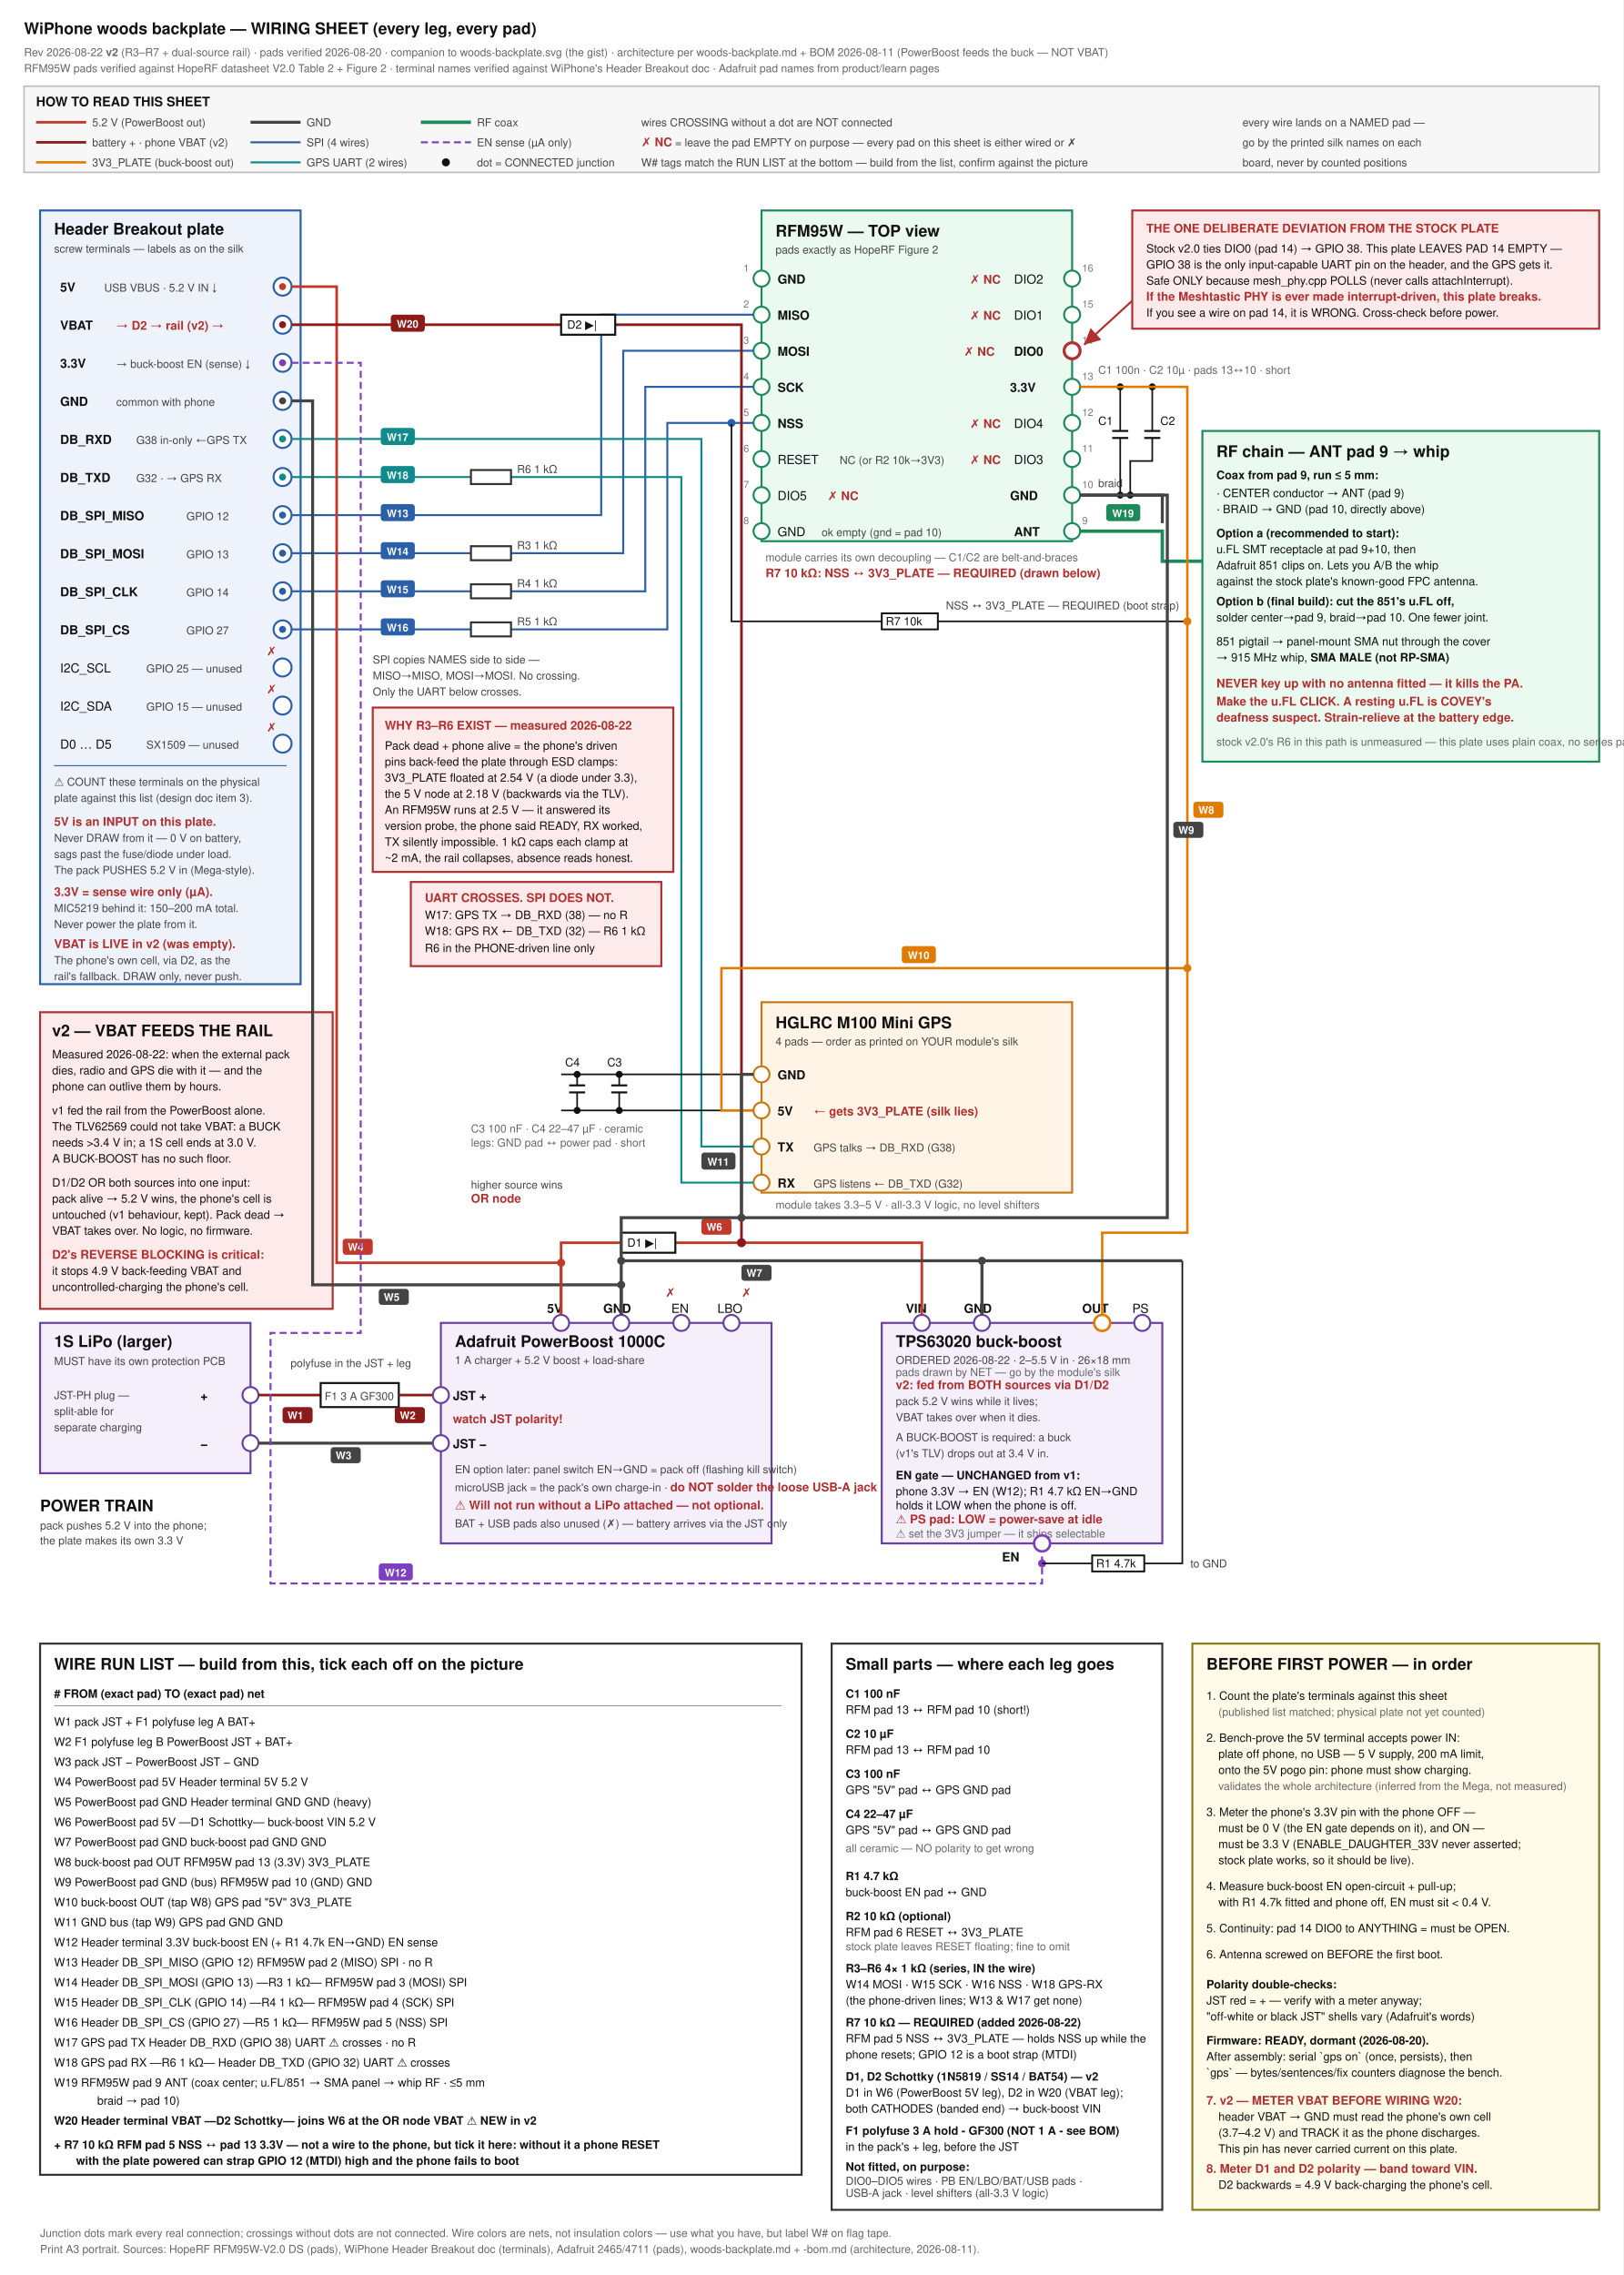
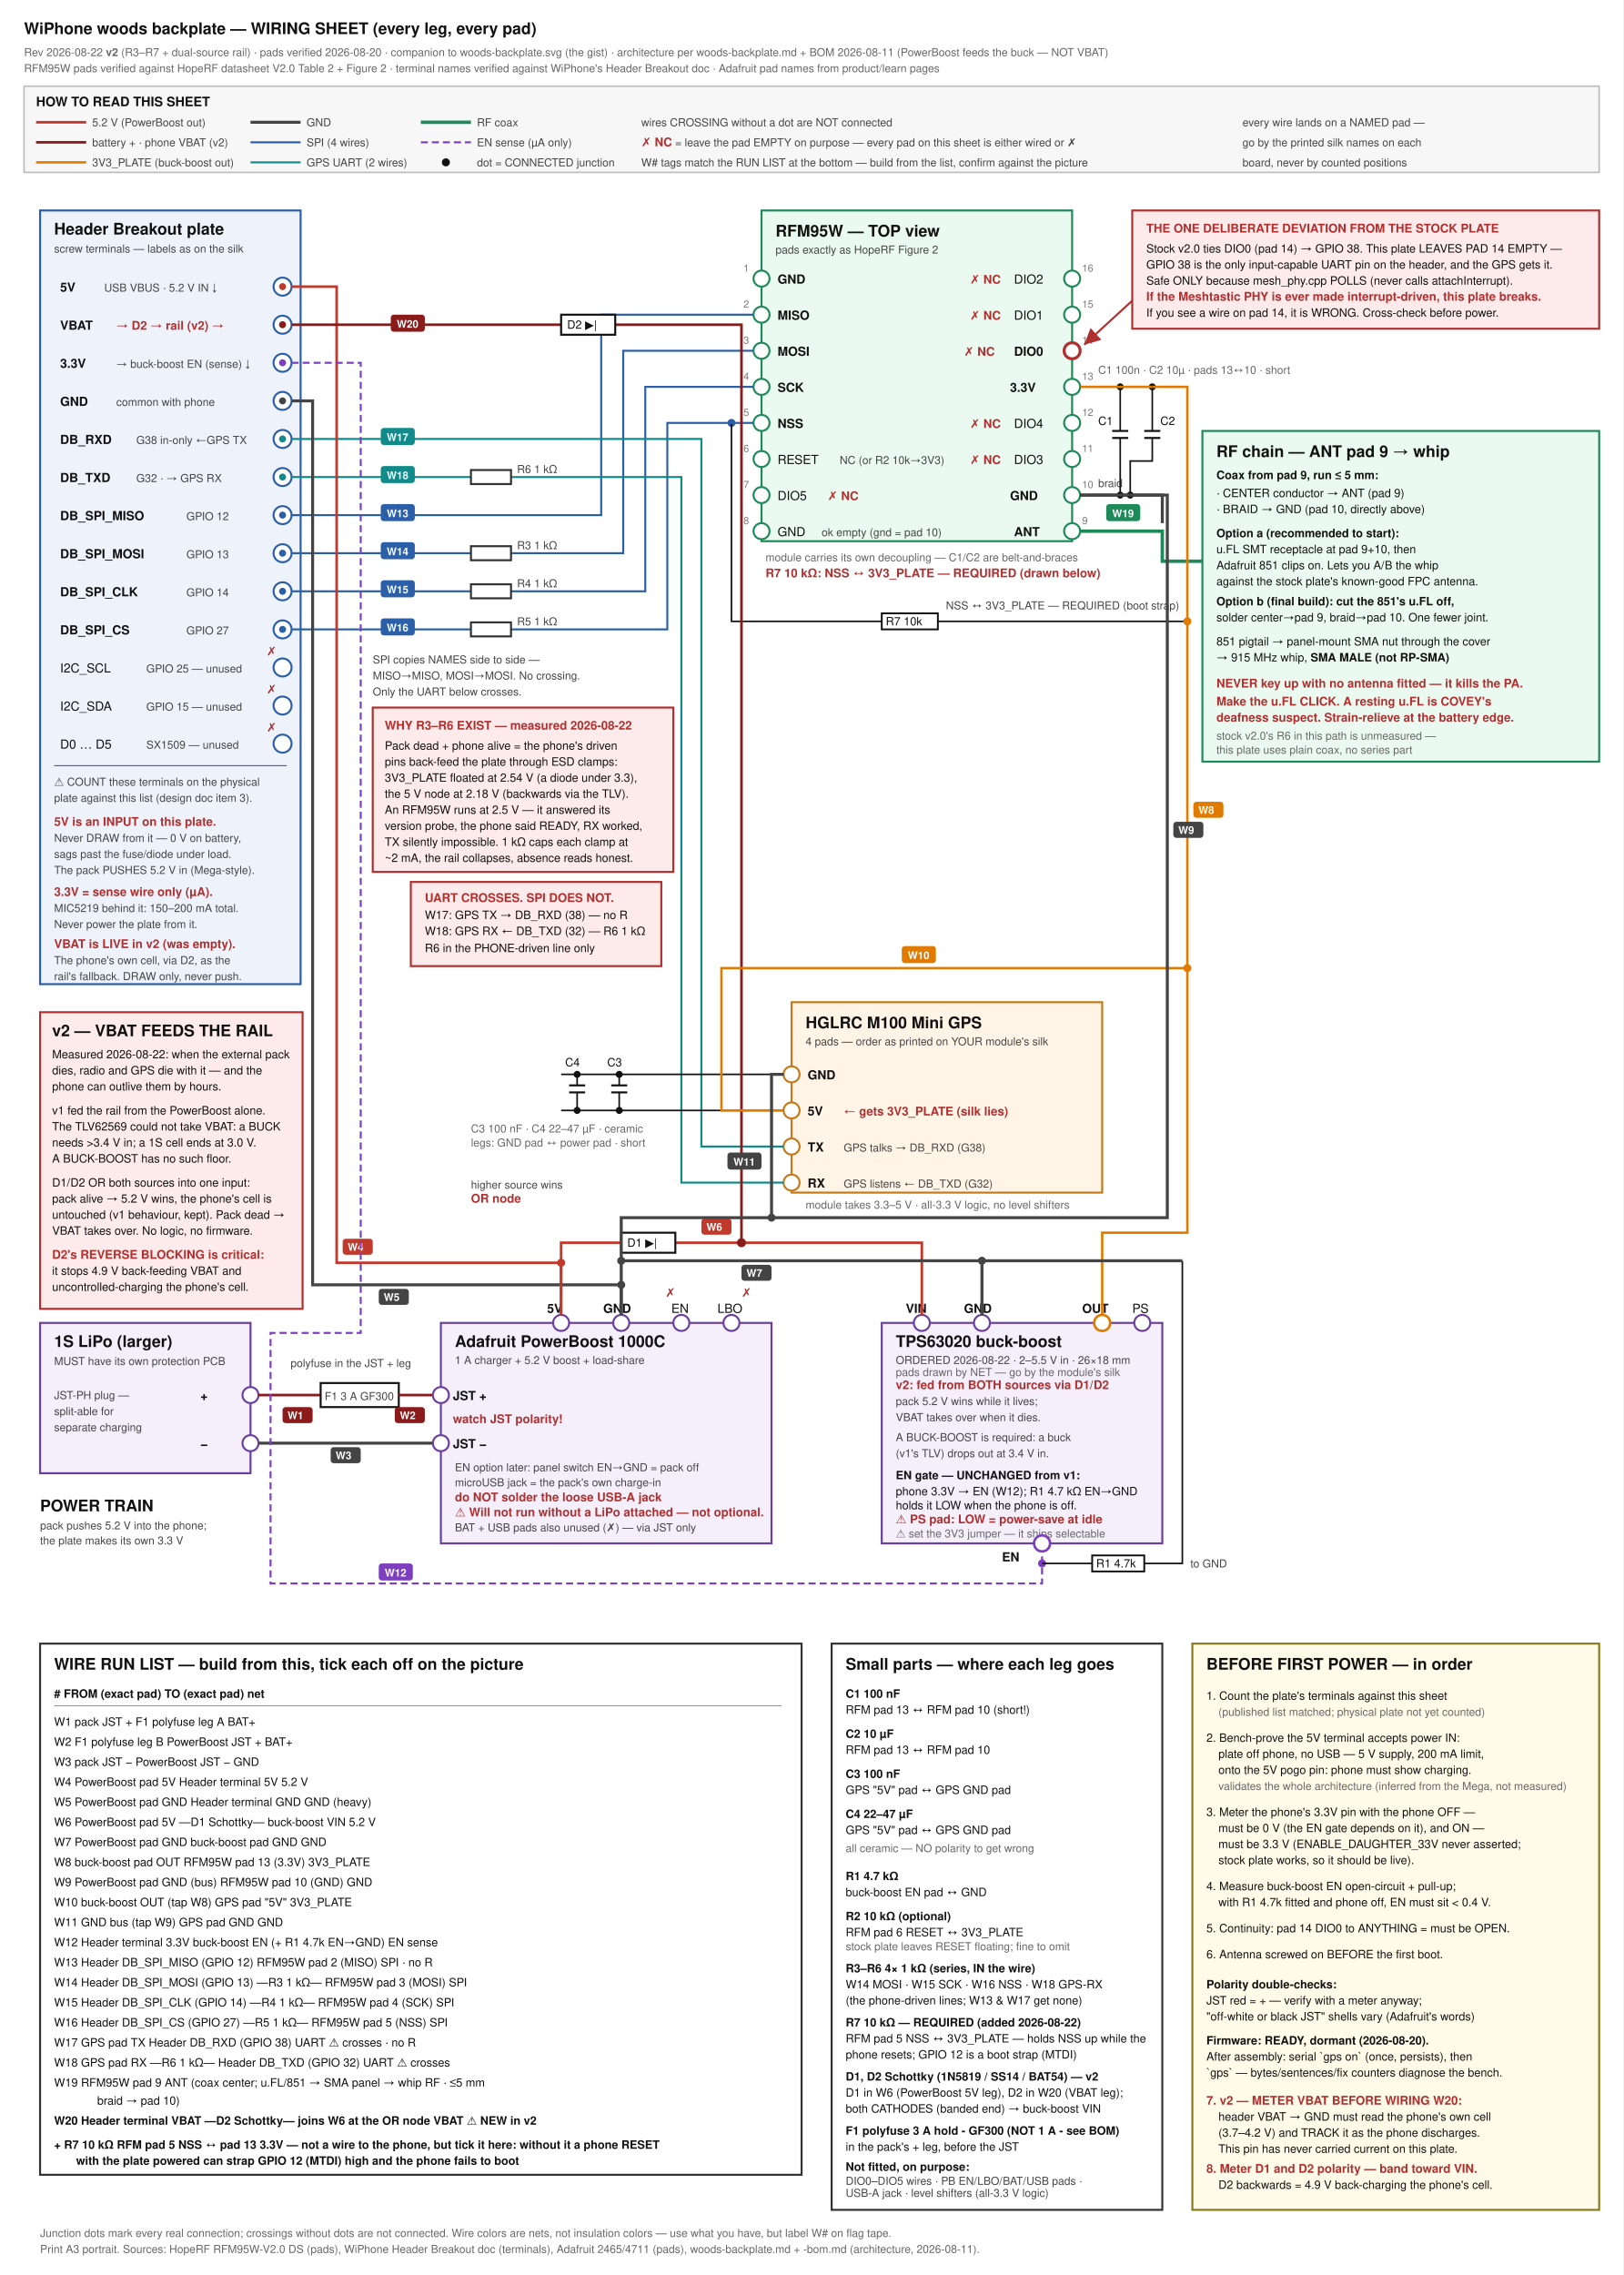
<svg xmlns="http://www.w3.org/2000/svg" viewBox="0 0 1620 2270" font-family="Helvetica,Arial,sans-serif">
  <style>
  .bg{fill:#ffffff}
  .box{fill:#fff;stroke:#333;stroke-width:2}
  .hdr{fill:#eef3fb;stroke:#2b5fa8;stroke-width:2}
  .rf{fill:#eafaf1;stroke:#1e8a5a;stroke-width:2}
  .gps{fill:#fff4e6;stroke:#c47a1a;stroke-width:2}
  .pwr{fill:#f4effa;stroke:#6b3fa0;stroke-width:2}
  .warn{fill:#fdeaea;stroke:#b03030;stroke-width:2}
  .chk{fill:#fffbe8;stroke:#8a7a1e;stroke-width:2}
  .tt{font-size:16px;font-weight:bold;fill:#111}
  .t{font-size:13px;fill:#111}
  .ts{font-size:11px;fill:#444}
  .tw{font-size:12px;fill:#b03030;font-weight:bold}
  .tk{font-size:11.5px;fill:#111}
  .note{font-size:11px;fill:#666}
  .pin{font-size:12.5px;fill:#111}
  .pinno{font-size:10px;fill:#777}
  .wtag{font-size:10.5px;font-weight:bold;fill:#fff}
  .nc{font-size:12px;font-weight:bold;fill:#b03030}
  /* nets */
  .w5v{stroke:#c0392b;stroke-width:2.6;fill:none}
  .wbat{stroke:#8b1a1a;stroke-width:2.6;fill:none}
  .w33{stroke:#e07b00;stroke-width:2.4;fill:none}
  .wgnd{stroke:#444;stroke-width:3;fill:none}
  .wspi{stroke:#2b5fa8;stroke-width:2;fill:none}
  .wuart{stroke:#0f8b8b;stroke-width:2;fill:none}
  .wrf{stroke:#1e8a5a;stroke-width:3.4;fill:none}
  .wen{stroke:#7d3fbf;stroke-width:2;fill:none;stroke-dasharray:7 4}
  .leg{stroke:#111;stroke-width:1.6;fill:none}
</style>
  <rect x="0" y="0" width="1620" height="2270" class="bg" />
  <text x="24" y="34" class="tt" font-size="21">WiPhone woods backplate — WIRING SHEET (every leg, every pad)</text>
  <text x="24" y="56" class="note">Rev 2026-08-22 <tspan font-weight="bold">v2</tspan> (R3–R7 + dual-source rail) · pads verified 2026-08-20 · companion to woods-backplate.svg (the gist) · architecture per woods-backplate.md + BOM 2026-08-11 (PowerBoost feeds the buck — NOT VBAT)</text>
  <text x="24" y="72" class="note">RFM95W pads verified against HopeRF datasheet V2.0 Table 2 + Figure 2 · terminal names verified against WiPhone's Header Breakout doc · Adafruit pad names from product/learn pages</text>
  <rect x="24" y="86" width="1572" height="86" fill="#f7f7f7" stroke="#bbb" stroke-width="1.5" />
  <text x="36" y="106" class="t" font-weight="bold">HOW TO READ THIS SHEET</text>
  <line x1="36" y1="122" x2="86" y2="122" class="w5v" />
  <text x="92" y="126" class="ts">5.2 V (PowerBoost out)</text>
  <line x1="36" y1="142" x2="86" y2="142" class="wbat" />
  <text x="92" y="146" class="ts">battery + · phone VBAT (v2)</text>
  <line x1="36" y1="162" x2="86" y2="162" class="w33" />
  <text x="92" y="166" class="ts">3V3_PLATE (buck-boost out)</text>
  <line x1="250" y1="122" x2="300" y2="122" class="wgnd" />
  <text x="306" y="126" class="ts">GND</text>
  <line x1="250" y1="142" x2="300" y2="142" class="wspi" />
  <text x="306" y="146" class="ts">SPI (4 wires)</text>
  <line x1="250" y1="162" x2="300" y2="162" class="wuart" />
  <text x="306" y="166" class="ts">GPS UART (2 wires)</text>
  <line x1="420" y1="122" x2="470" y2="122" class="wrf" />
  <text x="476" y="126" class="ts">RF coax</text>
  <line x1="420" y1="142" x2="470" y2="142" class="wen" />
  <text x="476" y="146" class="ts">EN sense (µA only)</text>
  <circle cx="445" cy="162" r="4" fill="#111" />
  <text x="476" y="166" class="ts">dot = CONNECTED junction</text>
  <text x="640" y="126" class="ts">wires CROSSING without a dot are NOT connected</text>
  <text x="640" y="146" class="ts">
    <tspan class="nc">✗ NC</tspan> = leave the pad EMPTY on purpose — every pad on this sheet is either wired or ✗</text>
  <text x="640" y="166" class="ts">W# tags match the RUN LIST at the bottom — build from the list, confirm against the picture</text>
  <text x="1240" y="126" class="ts">every wire lands on a NAMED pad —</text>
  <text x="1240" y="146" class="ts">go by the printed silk names on each</text>
  <text x="1240" y="166" class="ts">board, never by counted positions</text>
  <rect x="40" y="210" width="260" height="772" class="hdr" />
  <text x="54" y="234" class="tt">Header Breakout plate</text>
  <text x="54" y="252" class="ts">screw terminals — labels as on the silk</text>
  <g>
    <circle cx="282" cy="286" r="9" fill="#fff" stroke="#2b5fa8" stroke-width="2" />
    <circle cx="282" cy="286" r="3.5" fill="#c0392b" />
    <text x="60" y="291" class="pin" font-weight="bold">5V</text>
    <text x="104" y="291" class="ts">USB VBUS · 5.2 V IN ↓</text>
    <circle cx="282" cy="324" r="9" fill="#fff" stroke="#2b5fa8" stroke-width="2" />
    <circle cx="282" cy="324" r="3.5" fill="#8b1a1a" />
    <text x="60" y="329" class="pin" font-weight="bold">VBAT</text>
    <text x="116" y="329" class="tw">→ D2 → rail (v2) →</text>
    <circle cx="282" cy="362" r="9" fill="#fff" stroke="#2b5fa8" stroke-width="2" />
    <circle cx="282" cy="362" r="3.5" fill="#7d3fbf" />
    <text x="60" y="367" class="pin" font-weight="bold">3.3V</text>
    <text x="116" y="367" class="ts">→ buck-boost EN (sense) ↓</text>
    <circle cx="282" cy="400" r="9" fill="#fff" stroke="#2b5fa8" stroke-width="2" />
    <circle cx="282" cy="400" r="3.5" fill="#444" />
    <text x="60" y="405" class="pin" font-weight="bold">GND</text>
    <text x="116" y="405" class="ts">common with phone</text>
    <circle cx="282" cy="438" r="9" fill="#fff" stroke="#2b5fa8" stroke-width="2" />
    <circle cx="282" cy="438" r="3.5" fill="#0f8b8b" />
    <text x="60" y="443" class="pin" font-weight="bold">DB_RXD</text>
    <text x="136" y="443" class="ts">G38 in-only ←GPS TX</text>
    <circle cx="282" cy="476" r="9" fill="#fff" stroke="#2b5fa8" stroke-width="2" />
    <circle cx="282" cy="476" r="3.5" fill="#0f8b8b" />
    <text x="60" y="481" class="pin" font-weight="bold">DB_TXD</text>
    <text x="136" y="481" class="ts">G32 · → GPS RX</text>
    <circle cx="282" cy="514" r="9" fill="#fff" stroke="#2b5fa8" stroke-width="2" />
    <circle cx="282" cy="514" r="3.5" fill="#2b5fa8" />
    <text x="60" y="519" class="pin" font-weight="bold">DB_SPI_MISO</text>
    <text x="186" y="519" class="ts">GPIO 12</text>
    <circle cx="282" cy="552" r="9" fill="#fff" stroke="#2b5fa8" stroke-width="2" />
    <circle cx="282" cy="552" r="3.5" fill="#2b5fa8" />
    <text x="60" y="557" class="pin" font-weight="bold">DB_SPI_MOSI</text>
    <text x="186" y="557" class="ts">GPIO 13</text>
    <circle cx="282" cy="590" r="9" fill="#fff" stroke="#2b5fa8" stroke-width="2" />
    <circle cx="282" cy="590" r="3.5" fill="#2b5fa8" />
    <text x="60" y="595" class="pin" font-weight="bold">DB_SPI_CLK</text>
    <text x="186" y="595" class="ts">GPIO 14</text>
    <circle cx="282" cy="628" r="9" fill="#fff" stroke="#2b5fa8" stroke-width="2" />
    <circle cx="282" cy="628" r="3.5" fill="#2b5fa8" />
    <text x="60" y="633" class="pin" font-weight="bold">DB_SPI_CS</text>
    <text x="186" y="633" class="ts">GPIO 27</text>
    <circle cx="282" cy="666" r="9" fill="#fff" stroke="#2b5fa8" stroke-width="2" />
    <text x="266" y="654" class="nc">✗</text>
    <text x="60" y="671" class="pin">I2C_SCL</text>
    <text x="146" y="671" class="ts">GPIO 25 — unused</text>
    <circle cx="282" cy="704" r="9" fill="#fff" stroke="#2b5fa8" stroke-width="2" />
    <text x="266" y="692" class="nc">✗</text>
    <text x="60" y="709" class="pin">I2C_SDA</text>
    <text x="146" y="709" class="ts">GPIO 15 — unused</text>
    <circle cx="282" cy="742" r="9" fill="#fff" stroke="#2b5fa8" stroke-width="2" />
    <text x="266" y="730" class="nc">✗</text>
    <text x="60" y="747" class="pin">D0 … D5</text>
    <text x="146" y="747" class="ts">SX1509 — unused</text>
  </g>
  <line x1="54" y1="764" x2="286" y2="764" stroke="#2b5fa8" stroke-width="1" />
  <text x="54" y="784" class="ts">⚠ COUNT these terminals on the physical</text>
  <text x="54" y="800" class="ts">plate against this list (design doc item 3).</text>
  <text x="54" y="824" class="tw">5V is an INPUT on this plate.</text>
  <text x="54" y="840" class="ts">Never DRAW from it — 0 V on battery,</text>
  <text x="54" y="856" class="ts">sags past the fuse/diode under load.</text>
  <text x="54" y="872" class="ts">The pack PUSHES 5.2 V in (Mega-style).</text>
  <text x="54" y="894" class="tw">3.3V = sense wire only (µA).</text>
  <text x="54" y="910" class="ts">MIC5219 behind it: 150–200 mA total.</text>
  <text x="54" y="926" class="ts">Never power the plate from it.</text>
  <text x="54" y="946" class="tw">VBAT is LIVE in v2 (was empty).</text>
  <text x="54" y="962" class="ts">The phone's own cell, via D2, as the</text>
  <text x="54" y="978" class="ts">rail's fallback. DRAW only, never push.</text>
  <g>
-     <rect x="40" y="1010" width="292" height="296" class="warn" />
+     <rect x="40" y="1010" width="262" height="296" class="warn" />
    <text x="52" y="1034" class="tt">v2 — VBAT FEEDS THE RAIL</text>
    <text x="52" y="1056" class="tk">Measured 2026-08-22: when the external pack</text>
    <text x="52" y="1072" class="tk">dies, radio and GPS die with it — and the</text>
    <text x="52" y="1088" class="tk">phone can outlive them by hours.</text>
    <text x="52" y="1112" class="tk">v1 fed the rail from the PowerBoost alone.</text>
    <text x="52" y="1128" class="tk">The TLV62569 could not take VBAT: a BUCK</text>
    <text x="52" y="1144" class="tk">needs &gt;3.4 V in; a 1S cell ends at 3.0 V.</text>
    <text x="52" y="1160" class="tk">A BUCK-BOOST has no such floor.</text>
    <text x="52" y="1184" class="tk">D1/D2 OR both sources into one input:</text>
    <text x="52" y="1200" class="tk">pack alive → 5.2 V wins, the phone's cell is</text>
    <text x="52" y="1216" class="tk">untouched (v1 behaviour, kept). Pack dead →</text>
    <text x="52" y="1232" class="tk">VBAT takes over. No logic, no firmware.</text>
    <text x="52" y="1256" class="tw">D2's REVERSE BLOCKING is critical:</text>
    <text x="52" y="1272" class="tk">it stops 4.9 V back-feeding VBAT and</text>
    <text x="52" y="1288" class="tk">uncontrolled-charging the phone's cell.</text>
  </g>
  <rect x="760" y="210" width="310" height="330" class="rf" />
  <text x="774" y="236" class="tt">RFM95W — TOP view</text>
  <text x="774" y="253" class="ts">pads exactly as HopeRF Figure 2</text>
  <g>
    <circle cx="760" cy="278" r="8" fill="#fff" stroke="#1e8a5a" stroke-width="2" />
    <text x="742" y="271" class="pinno">1</text>
    <text x="776" y="283" class="pin" font-weight="bold">GND</text>
    <circle cx="760" cy="314" r="8" fill="#fff" stroke="#1e8a5a" stroke-width="2" />
    <text x="742" y="307" class="pinno">2</text>
    <text x="776" y="319" class="pin" font-weight="bold">MISO</text>
    <circle cx="760" cy="350" r="8" fill="#fff" stroke="#1e8a5a" stroke-width="2" />
    <text x="742" y="343" class="pinno">3</text>
    <text x="776" y="355" class="pin" font-weight="bold">MOSI</text>
    <circle cx="760" cy="386" r="8" fill="#fff" stroke="#1e8a5a" stroke-width="2" />
    <text x="742" y="379" class="pinno">4</text>
    <text x="776" y="391" class="pin" font-weight="bold">SCK</text>
    <circle cx="760" cy="422" r="8" fill="#fff" stroke="#1e8a5a" stroke-width="2" />
    <text x="742" y="415" class="pinno">5</text>
    <text x="776" y="427" class="pin" font-weight="bold">NSS</text>
    <circle cx="760" cy="458" r="8" fill="#fff" stroke="#1e8a5a" stroke-width="2" />
    <text x="742" y="451" class="pinno">6</text>
    <text x="776" y="463" class="pin">RESET</text>
    <text x="838" y="463" class="ts">NC (or R2 10k→3V3)</text>
    <circle cx="760" cy="494" r="8" fill="#fff" stroke="#1e8a5a" stroke-width="2" />
    <text x="742" y="487" class="pinno">7</text>
    <text x="776" y="499" class="pin">DIO5</text>
    <text x="826" y="499" class="nc">✗ NC</text>
    <circle cx="760" cy="530" r="8" fill="#fff" stroke="#1e8a5a" stroke-width="2" />
    <text x="742" y="523" class="pinno">8</text>
    <text x="776" y="535" class="pin">GND</text>
    <text x="820" y="535" class="ts">ok empty (gnd = pad 10)</text>
  </g>
  <g>
    <circle cx="1070" cy="278" r="8" fill="#fff" stroke="#1e8a5a" stroke-width="2" />
    <text x="1080" y="271" class="pinno">16</text>
    <text x="1012" y="283" class="pin">DIO2</text>
    <text x="968" y="283" class="nc">✗ NC</text>
    <circle cx="1070" cy="314" r="8" fill="#fff" stroke="#1e8a5a" stroke-width="2" />
    <text x="1080" y="307" class="pinno">15</text>
    <text x="1012" y="319" class="pin">DIO1</text>
    <text x="968" y="319" class="nc">✗ NC</text>
    <circle cx="1070" cy="350" r="8" fill="#fff" stroke="#b03030" stroke-width="3" />
    <text x="1080" y="343" class="pinno">14</text>
    <text x="1012" y="355" class="pin" font-weight="bold" fill="#b03030">DIO0</text>
    <text x="962" y="355" class="nc">✗ NC</text>
    <circle cx="1070" cy="386" r="8" fill="#fff" stroke="#1e8a5a" stroke-width="2" />
    <text x="1080" y="379" class="pinno">13</text>
    <text x="1008" y="391" class="pin" font-weight="bold">3.3V</text>
    <circle cx="1070" cy="422" r="8" fill="#fff" stroke="#1e8a5a" stroke-width="2" />
    <text x="1080" y="415" class="pinno">12</text>
    <text x="1012" y="427" class="pin">DIO4</text>
    <text x="968" y="427" class="nc">✗ NC</text>
    <circle cx="1070" cy="458" r="8" fill="#fff" stroke="#1e8a5a" stroke-width="2" />
    <text x="1080" y="451" class="pinno">11</text>
    <text x="1012" y="463" class="pin">DIO3</text>
    <text x="968" y="463" class="nc">✗ NC</text>
    <circle cx="1070" cy="494" r="8" fill="#fff" stroke="#1e8a5a" stroke-width="2" />
    <text x="1080" y="487" class="pinno">10</text>
    <text x="1008" y="499" class="pin" font-weight="bold">GND</text>
    <circle cx="1070" cy="530" r="8" fill="#fff" stroke="#1e8a5a" stroke-width="2" />
    <text x="1080" y="523" class="pinno">9</text>
    <text x="1012" y="535" class="pin" font-weight="bold">ANT</text>
  </g>
  <text x="764" y="560" class="note">module carries its own decoupling — C1/C2 are belt-and-braces</text>
  <text x="764" y="576" class="tw">R7 10 kΩ: NSS ↔ 3V3_PLATE — REQUIRED (drawn below)</text>
  <rect x="1130" y="210" width="466" height="118" class="warn" />
  <text x="1144" y="232" class="tw">THE ONE DELIBERATE DEVIATION FROM THE STOCK PLATE</text>
  <text x="1144" y="252" class="tk">Stock v2.0 ties DIO0 (pad 14) → GPIO 38. This plate LEAVES PAD 14 EMPTY —</text>
  <text x="1144" y="268" class="tk">GPIO 38 is the only input-capable UART pin on the header, and the GPS gets it.</text>
  <text x="1144" y="284" class="tk">Safe ONLY because mesh_phy.cpp POLLS (never calls attachInterrupt).</text>
  <text x="1144" y="300" class="tw">If the Meshtastic PHY is ever made interrupt-driven, this plate breaks.</text>
  <text x="1144" y="316" class="tk">If you see a wire on pad 14, it is WRONG. Cross-check before power.</text>
  <path d="M1130 300 L1082 344" stroke="#b03030" stroke-width="2" fill="none" marker-end="url(#arr)" />
  <defs>
    <marker id="arr" markerWidth="10" markerHeight="8" refX="8" refY="4" orient="auto">
      <path d="M0,0 L8,4 L0,8 z" fill="#b03030" />
    </marker>
  </defs>
  <g>
    <circle cx="730" cy="422" r="4" fill="#2b5fa8" />
    <polyline class="leg" points="730,422 730,620 1185,620" />
    <rect x="880" y="612" width="56" height="16" fill="#fff" stroke="#111" stroke-width="1.8" />
    <text x="884" y="624" class="tk">R7 10k</text>
    <circle cx="1185" cy="620" r="4" fill="#e07b00" />
    <text x="944" y="608" class="ts">NSS ↔ 3V3_PLATE — REQUIRED (boot strap)</text>
  </g>
  <g>
    <polyline class="wspi" points="291,514 600,514 600,314 752,314" />
    <polyline class="wspi" points="291,552 622,552 622,350 752,350" />
    <polyline class="wspi" points="291,590 644,590 644,386 752,386" />
    <polyline class="wspi" points="291,628 666,628 666,422 752,422" />
    <rect x="380" y="503" width="34" height="17" rx="3" fill="#2b5fa8" />
    <text x="386" y="516" class="wtag">W13</text>
    <rect x="380" y="541" width="34" height="17" rx="3" fill="#2b5fa8" />
    <text x="386" y="554" class="wtag">W14</text>
    <rect x="380" y="579" width="34" height="17" rx="3" fill="#2b5fa8" />
    <text x="386" y="592" class="wtag">W15</text>
    <rect x="380" y="617" width="34" height="17" rx="3" fill="#2b5fa8" />
    <text x="386" y="630" class="wtag">W16</text>
    <rect x="470" y="545" width="40" height="14" class="box" />
    <text x="516" y="548" class="ts">R3 1 kΩ</text>
    <rect x="470" y="583" width="40" height="14" class="box" />
    <text x="516" y="586" class="ts">R4 1 kΩ</text>
    <rect x="470" y="621" width="40" height="14" class="box" />
    <text x="516" y="624" class="ts">R5 1 kΩ</text>
    <text x="372" y="662" class="ts">SPI copies NAMES side to side —</text>
    <text x="372" y="678" class="ts">MISO→MISO, MOSI→MOSI. No crossing.</text>
    <text x="372" y="694" class="ts">Only the UART below crosses.</text>
  </g>
  <g>
    <rect x="372" y="706" width="300" height="164" class="warn" />
    <text x="384" y="728" class="tw">WHY R3–R6 EXIST — measured 2026-08-22</text>
    <text x="384" y="748" class="tk">Pack dead + phone alive = the phone's driven</text>
    <text x="384" y="764" class="tk">pins back-feed the plate through ESD clamps:</text>
    <text x="384" y="780" class="tk">3V3_PLATE floated at 2.54 V (a diode under 3.3),</text>
    <text x="384" y="796" class="tk">the 5 V node at 2.18 V (backwards via the TLV).</text>
    <text x="384" y="812" class="tk">An RFM95W runs at 2.5 V — it answered its</text>
    <text x="384" y="828" class="tk">version probe, the phone said READY, RX worked,</text>
    <text x="384" y="844" class="tk">TX silently impossible. 1 kΩ caps each clamp at</text>
    <text x="384" y="860" class="tk">~2 mA, the rail collapses, absence reads honest.</text>
  </g>
-   <rect x="760" y="1000" width="310" height="190" class="gps" />
-   <text x="774" y="1026" class="tt">HGLRC M100 Mini GPS</text>
-   <text x="774" y="1043" class="ts">4 pads — order as printed on YOUR module's silk</text>
-   <g>
-     <circle cx="760" cy="1072" r="8" fill="#fff" stroke="#c47a1a" stroke-width="2" />
-     <text x="776" y="1077" class="pin" font-weight="bold">GND</text>
-     <circle cx="760" cy="1108" r="8" fill="#fff" stroke="#c47a1a" stroke-width="2" />
-     <text x="776" y="1113" class="pin" font-weight="bold">5V</text>
-     <text x="812" y="1113" class="tw">← gets 3V3_PLATE (silk lies)</text>
-     <circle cx="760" cy="1144" r="8" fill="#fff" stroke="#c47a1a" stroke-width="2" />
-     <text x="776" y="1149" class="pin" font-weight="bold">TX</text>
-     <text x="812" y="1149" class="ts">GPS talks → DB_RXD (G38)</text>
-     <circle cx="760" cy="1180" r="8" fill="#fff" stroke="#c47a1a" stroke-width="2" />
-     <text x="776" y="1185" class="pin" font-weight="bold">RX</text>
-     <text x="812" y="1185" class="ts">GPS listens ← DB_TXD (G32)</text>
-   </g>
-   <text x="774" y="1206" class="note">module takes 3.3–5 V · all-3.3 V logic, no level shifters</text>
-   <g>
-     <polyline class="wuart" points="291,438 700,438 700,1144 752,1144" />
-     <polyline class="wuart" points="291,476 680,476 680,1180 752,1180" />
+   <rect x="790" y="1000" width="310" height="190" class="gps" />
+   <text x="804" y="1026" class="tt">HGLRC M100 Mini GPS</text>
+   <text x="804" y="1043" class="ts">4 pads — order as printed on YOUR module's silk</text>
+   <g>
+     <circle cx="790" cy="1072" r="8" fill="#fff" stroke="#c47a1a" stroke-width="2" />
+     <text x="806" y="1077" class="pin" font-weight="bold">GND</text>
+     <circle cx="790" cy="1108" r="8" fill="#fff" stroke="#c47a1a" stroke-width="2" />
+     <text x="806" y="1113" class="pin" font-weight="bold">5V</text>
+     <text x="842" y="1113" class="tw">← gets 3V3_PLATE (silk lies)</text>
+     <circle cx="790" cy="1144" r="8" fill="#fff" stroke="#c47a1a" stroke-width="2" />
+     <text x="806" y="1149" class="pin" font-weight="bold">TX</text>
+     <text x="842" y="1149" class="ts">GPS talks → DB_RXD (G38)</text>
+     <circle cx="790" cy="1180" r="8" fill="#fff" stroke="#c47a1a" stroke-width="2" />
+     <text x="806" y="1185" class="pin" font-weight="bold">RX</text>
+     <text x="842" y="1185" class="ts">GPS listens ← DB_TXD (G32)</text>
+   </g>
+   <text x="804" y="1206" class="note">module takes 3.3–5 V · all-3.3 V logic, no level shifters</text>
+   <g>
+     <polyline class="wuart" points="291,438 700,438 700,1144 782,1144" />
+     <polyline class="wuart" points="291,476 680,476 680,1180 782,1180" />
    <rect x="380" y="427" width="34" height="17" rx="3" fill="#0f8b8b" />
    <text x="386" y="440" class="wtag">W17</text>
    <rect x="380" y="465" width="34" height="17" rx="3" fill="#0f8b8b" />
    <text x="386" y="478" class="wtag">W18</text>
    <rect x="470" y="469" width="40" height="14" class="box" />
    <text x="516" y="472" class="ts">R6 1 kΩ</text>
    <rect x="410" y="880" width="250" height="84" class="warn" />
    <text x="424" y="900" class="tw">UART CROSSES. SPI DOES NOT.</text>
    <text x="424" y="917" class="tk">W17: GPS TX → DB_RXD (38) — no R</text>
    <text x="424" y="933" class="tk">W18: GPS RX ← DB_TXD (32) — R6 1 kΩ</text>
    <text x="424" y="950" class="tk">R6 in the PHONE-driven line only</text>
  </g>
  <g>
-     <line x1="752" y1="1072" x2="560" y2="1072" class="leg" />
-     <line x1="752" y1="1108" x2="560" y2="1108" class="leg" />
+     <line x1="782" y1="1072" x2="560" y2="1072" class="leg" />
+     <line x1="782" y1="1108" x2="560" y2="1108" class="leg" />
    <line x1="618" y1="1072" x2="618" y2="1083" class="leg" />
    <line x1="610" y1="1083" x2="626" y2="1083" stroke="#111" stroke-width="2" />
    <line x1="610" y1="1090" x2="626" y2="1090" stroke="#111" stroke-width="2" />
    <line x1="618" y1="1090" x2="618" y2="1108" class="leg" />
    <text x="606" y="1064" class="tk">C3</text>
    <line x1="576" y1="1072" x2="576" y2="1083" class="leg" />
    <line x1="568" y1="1083" x2="584" y2="1083" stroke="#111" stroke-width="2" />
    <line x1="568" y1="1090" x2="584" y2="1090" stroke="#111" stroke-width="2" />
    <line x1="576" y1="1090" x2="576" y2="1108" class="leg" />
    <text x="564" y="1064" class="tk">C4</text>
    <circle cx="618" cy="1072" r="3.5" fill="#111" />
    <circle cx="618" cy="1108" r="3.5" fill="#111" />
    <circle cx="576" cy="1072" r="3.5" fill="#111" />
    <circle cx="576" cy="1108" r="3.5" fill="#111" />
    <text x="470" y="1130" class="note">C3 100 nF · C4 22–47 µF · ceramic</text>
    <text x="470" y="1144" class="note">legs: GND pad ↔ power pad · short</text>
  </g>
  <rect x="1200" y="430" width="396" height="330" class="rf" />
  <text x="1214" y="456" class="tt">RF chain — ANT pad 9 → whip</text>
  <text x="1214" y="478" class="tk" font-weight="bold">Coax from pad 9, run ≤ 5 mm:</text>
  <text x="1214" y="496" class="tk">· CENTER conductor → ANT (pad 9)</text>
  <text x="1214" y="512" class="tk">· BRAID → GND (pad 10, directly above)</text>
  <text x="1214" y="536" class="tk" font-weight="bold">Option a (recommended to start):</text>
  <text x="1214" y="552" class="tk">u.FL SMT receptacle at pad 9+10, then</text>
  <text x="1214" y="568" class="tk">Adafruit 851 clips on. Lets you A/B the whip</text>
  <text x="1214" y="584" class="tk">against the stock plate's known-good FPC antenna.</text>
  <text x="1214" y="604" class="tk" font-weight="bold">Option b (final build): cut the 851's u.FL off,</text>
  <text x="1214" y="620" class="tk">solder center→pad 9, braid→pad 10. One fewer joint.</text>
  <text x="1214" y="644" class="tk">851 pigtail → panel-mount SMA nut through the cover</text>
  <text x="1214" y="660" class="tk">→ 915 MHz whip, <tspan font-weight="bold">SMA MALE (not RP-SMA)</tspan>
  </text>
  <text x="1214" y="686" class="tw">NEVER key up with no antenna fitted — it kills the PA.</text>
  <text x="1214" y="704" class="tw">Make the u.FL CLICK. A resting u.FL is COVEY's</text>
  <text x="1214" y="720" class="tw">deafness suspect. Strain-relieve at the battery edge.</text>
-   <text x="1214" y="744" class="note">stock v2.0's R6 in this path is unmeasured — this plate uses plain coax, no series part</text>
+   <text x="1214" y="738" class="note">stock v2.0's R6 in this path is unmeasured —</text>
+   <text x="1214" y="752" class="note">this plate uses plain coax, no series part</text>
  <polyline class="wrf" points="1078,530 1160,530 1160,560 1200,560" />
  <rect x="1104" y="503" width="34" height="17" rx="3" fill="#1e8a5a" />
  <text x="1110" y="516" class="wtag">W19</text>
  <polyline class="wgnd" points="1078,494 1160,494 1160,522" />
  <text x="1096" y="486" class="ts">braid</text>
  <g>
    <line x1="1078" y1="386" x2="1150" y2="386" class="leg" />
    <line x1="1078" y1="494" x2="1128" y2="494" class="leg" />
    <line x1="1118" y1="386" x2="1118" y2="430" class="leg" />
    <line x1="1110" y1="430" x2="1126" y2="430" stroke="#111" stroke-width="2" />
    <line x1="1110" y1="437" x2="1126" y2="437" stroke="#111" stroke-width="2" />
    <line x1="1118" y1="437" x2="1118" y2="494" class="leg" />
    <text x="1096" y="424" class="tk">C1</text>
    <line x1="1150" y1="386" x2="1150" y2="430" class="leg" />
    <line x1="1142" y1="430" x2="1158" y2="430" stroke="#111" stroke-width="2" />
    <line x1="1142" y1="437" x2="1158" y2="437" stroke="#111" stroke-width="2" />
    <line x1="1150" y1="437" x2="1150" y2="453" class="leg" />
    <polyline class="leg" points="1150,453 1150,460 1128,460 1128,494" />
    <text x="1158" y="424" class="tk">C2</text>
    <circle cx="1118" cy="386" r="3.5" fill="#111" />
    <circle cx="1150" cy="386" r="3.5" fill="#111" />
    <circle cx="1118" cy="494" r="3.5" fill="#111" />
    <circle cx="1128" cy="494" r="3.5" fill="#111" />
    <text x="1096" y="373" class="note">C1 100n · C2 10µ · pads 13↔10 · short</text>
  </g>
  <rect x="40" y="1320" width="210" height="150" class="pwr" />
  <text x="54" y="1344" class="tt">1S LiPo (larger)</text>
  <text x="54" y="1362" class="ts">MUST have its own protection PCB</text>
  <circle cx="250" cy="1392" r="8" fill="#fff" stroke="#6b3fa0" stroke-width="2" />
  <text x="200" y="1397" class="pin" font-weight="bold" fill="#8b1a1a">+</text>
  <circle cx="250" cy="1440" r="8" fill="#fff" stroke="#6b3fa0" stroke-width="2" />
  <text x="200" y="1445" class="pin" font-weight="bold">−</text>
  <text x="54" y="1396" class="ts">JST-PH plug —</text>
  <text x="54" y="1412" class="ts">split-able for</text>
  <text x="54" y="1428" class="ts">separate charging</text>
  <text x="40" y="1508" class="tt">POWER TRAIN</text>
  <text x="40" y="1526" class="ts">pack pushes 5.2 V into the phone;</text>
  <text x="40" y="1541" class="ts">the plate makes its own 3.3 V</text>
  <g>
    <polyline class="wbat" points="258,1392 320,1392" />
    <rect x="320" y="1380" width="78" height="24" fill="#fff" stroke="#111" stroke-width="2" />
    <text x="324" y="1397" class="ts">F1 3 A GF300</text>
    <polyline class="wbat" points="398,1392 440,1392" />
    <text x="290" y="1364" class="ts">polyfuse in the JST + leg</text>
    <rect x="282" y="1404" width="30" height="16" rx="3" fill="#8b1a1a" />
    <text x="287" y="1416" class="wtag">W1</text>
    <rect x="394" y="1404" width="30" height="16" rx="3" fill="#8b1a1a" />
    <text x="399" y="1416" class="wtag">W2</text>
  </g>
  <polyline class="wgnd" points="258,1440 440,1440" />
  <rect x="330" y="1444" width="30" height="16" rx="3" fill="#444" />
  <text x="335" y="1456" class="wtag">W3</text>
  <rect x="440" y="1320" width="330" height="220" class="pwr" />
  <text x="454" y="1344" class="tt">Adafruit PowerBoost 1000C</text>
  <text x="454" y="1361" class="ts">1 A charger + 5.2 V boost + load-share</text>
  <circle cx="440" cy="1392" r="8" fill="#fff" stroke="#6b3fa0" stroke-width="2" />
  <text x="452" y="1397" class="pin" font-weight="bold">JST +</text>
  <circle cx="440" cy="1440" r="8" fill="#fff" stroke="#6b3fa0" stroke-width="2" />
  <text x="452" y="1445" class="pin" font-weight="bold">JST −</text>
  <text x="452" y="1420" class="tw">watch JST polarity!</text>
  <circle cx="560" cy="1320" r="8" fill="#fff" stroke="#6b3fa0" stroke-width="2" />
  <text x="546" y="1310" class="pin" font-weight="bold">5V</text>
  <circle cx="620" cy="1320" r="8" fill="#fff" stroke="#6b3fa0" stroke-width="2" />
  <text x="602" y="1310" class="pin" font-weight="bold">GND</text>
  <circle cx="680" cy="1320" r="8" fill="#fff" stroke="#6b3fa0" stroke-width="2" />
  <text x="670" y="1310" class="pin">EN</text>
  <text x="664" y="1294" class="nc">✗</text>
  <circle cx="730" cy="1320" r="8" fill="#fff" stroke="#6b3fa0" stroke-width="2" />
  <text x="716" y="1310" class="pin">LBO</text>
  <text x="740" y="1294" class="nc">✗</text>
-   <text x="454" y="1470" class="ts">EN option later: panel switch EN→GND = pack off (flashing kill switch)</text>
-   <text x="454" y="1488" class="ts">microUSB jack = the pack's own charge-in · <tspan class="tw">do NOT solder the loose USB-A jack</tspan>
+   <text x="454" y="1468" class="ts">EN option later: panel switch EN→GND = pack off</text>
+   <text x="454" y="1483" class="ts">microUSB jack = the pack's own charge-in</text>
+   <text x="454" y="1498" class="ts">
+     <tspan class="tw">do NOT solder the loose USB-A jack</tspan>
  </text>
-   <text x="454" y="1506" class="tw">⚠ Will not run without a LiPo attached — not optional.</text>
-   <text x="454" y="1524" class="ts">BAT + USB pads also unused (✗) — battery arrives via the JST only</text>
+   <text x="454" y="1513" class="tw">⚠ Will not run without a LiPo attached — not optional.</text>
+   <text x="454" y="1528" class="ts">BAT + USB pads also unused (✗) — via JST only</text>
  <rect x="880" y="1320" width="280" height="220" class="pwr" />
  <text x="894" y="1344" class="tt">TPS63020 buck-boost</text>
  <text x="894" y="1361" class="ts">ORDERED 2026-08-22 · 2–5.5 V in · 26×18 mm</text>
  <circle cx="920" cy="1320" r="8" fill="#fff" stroke="#6b3fa0" stroke-width="2" />
  <text x="904" y="1310" class="pin" font-weight="bold">VIN</text>
  <circle cx="980" cy="1320" r="8" fill="#fff" stroke="#6b3fa0" stroke-width="2" />
  <text x="962" y="1310" class="pin" font-weight="bold">GND</text>
  <circle cx="1100" cy="1320" r="8" fill="#fff" stroke="#e07b00" stroke-width="2.5" />
  <text x="1080" y="1310" class="pin" font-weight="bold">OUT</text>
  <circle cx="1140" cy="1320" r="8" fill="#fff" stroke="#6b3fa0" stroke-width="2" />
  <text x="1130" y="1310" class="pin">PS</text>
  <text x="894" y="1386" class="tw">v2: fed from BOTH sources via D1/D2</text>
  <text x="894" y="1373" class="note">pads drawn by NET — go by the module's silk</text>
  <text x="894" y="1402" class="ts">pack 5.2 V wins while it lives;</text>
  <text x="894" y="1418" class="ts">VBAT takes over when it dies.</text>
  <text x="894" y="1438" class="ts">A BUCK-BOOST is required: a buck</text>
  <text x="894" y="1454" class="ts">(v1's TLV) drops out at 3.4 V in.</text>
  <text x="894" y="1476" class="tk" font-weight="bold">EN gate — UNCHANGED from v1:</text>
  <text x="894" y="1492" class="tk">phone 3.3V → EN (W12); R1 4.7 kΩ EN→GND</text>
  <text x="894" y="1506" class="tk">holds it LOW when the phone is off.</text>
  <text x="894" y="1520" class="tw">⚠ PS pad: LOW = power-save at idle</text>
  <text x="894" y="1534" class="note">⚠ set the 3V3 jumper — it ships selectable</text>
  <circle cx="1040" cy="1540" r="8" fill="#fff" stroke="#7d3fbf" stroke-width="2.5" />
  <text x="1000" y="1558" class="pin" font-weight="bold">EN</text>
  <polyline class="w5v" points="560,1312 560,1260 336,1260 336,286 291,286" />
  <rect x="342" y="1236" width="30" height="16" rx="3" fill="#c0392b" />
  <text x="347" y="1248" class="wtag">W4</text>
  <polyline class="wgnd" points="620,1312 620,1282 312,1282 312,400 291,400" />
  <rect x="378" y="1286" width="30" height="16" rx="3" fill="#444" />
  <text x="383" y="1298" class="wtag">W5</text>
  <polyline class="w5v" points="560,1312 560,1240 920,1240 920,1312" />
  <rect x="620" y="1230" width="54" height="20" fill="#fff" stroke="#111" stroke-width="2" />
  <text x="626" y="1244" class="tk">D1 ▶|</text>
  <rect x="700" y="1216" width="30" height="16" rx="3" fill="#c0392b" />
  <text x="705" y="1228" class="wtag">W6</text>
  <circle cx="560" cy="1260" r="4" fill="#c0392b" />
  <polyline class="wbat" points="291,324 740,324 740,1240" />
  <rect x="560" y="314" width="54" height="20" fill="#fff" stroke="#111" stroke-width="2" />
  <text x="566" y="328" class="tk">D2 ▶|</text>
  <rect x="390" y="314" width="34" height="17" rx="3" fill="#8b1a1a" />
  <text x="396" y="327" class="wtag">W20</text>
  <circle cx="740" cy="1240" r="4.5" fill="#8b1a1a" />
  <text x="470" y="1200" class="tw">OR node</text>
  <text x="470" y="1186" class="ts">higher source wins</text>
  <polyline class="wgnd" points="620,1312 620,1258 980,1258 980,1312" />
  <rect x="740" y="1262" width="30" height="16" rx="3" fill="#444" />
  <text x="745" y="1274" class="wtag">W7</text>
  <circle cx="620" cy="1282" r="4" fill="#444" />
  <polyline class="w33" points="1100,1312 1100,1230 1185,1230 1185,386 1150,386" />
  <line x1="1150" y1="386" x2="1078" y2="386" class="w33" />
  <rect x="1191" y="800" width="30" height="16" rx="3" fill="#e07b00" />
  <text x="1196" y="812" class="wtag">W8</text>
-   <polyline class="w33" points="1185,966 720,966 720,1108 752,1108" />
+   <polyline class="w33" points="1185,966 720,966 720,1108 782,1108" />
  <circle cx="1185" cy="966" r="4" fill="#e07b00" />
  <rect x="900" y="944" width="34" height="17" rx="3" fill="#e07b00" />
  <text x="906" y="957" class="wtag">W10</text>
  <polyline class="wgnd" points="620,1258 620,1215 1165,1215 1165,494 1128,494" />
  <line x1="1128" y1="494" x2="1078" y2="494" class="wgnd" />
  <circle cx="620" cy="1258" r="4" fill="#444" />
  <rect x="1171" y="820" width="30" height="16" rx="3" fill="#444" />
  <text x="1176" y="832" class="wtag">W9</text>
-   <polyline class="wgnd" points="740,1215 740,1072 752,1072" />
-   <circle cx="740" cy="1215" r="4" fill="#444" />
-   <rect x="700" y="1150" width="34" height="17" rx="3" fill="#444" />
-   <text x="706" y="1163" class="wtag">W11</text>
+   <polyline class="wgnd" points="770,1215 770,1072 782,1072" />
+   <circle cx="770" cy="1215" r="4" fill="#444" />
+   <rect x="726" y="1150" width="34" height="17" rx="3" fill="#444" />
+   <text x="732" y="1163" class="wtag">W11</text>
  <polyline class="wen" points="291,362 360,362 360,1330 270,1330 270,1580 1040,1580 1040,1548" />
  <rect x="378" y="1560" width="34" height="17" rx="3" fill="#7d3fbf" />
  <text x="384" y="1573" class="wtag">W12</text>
  <circle cx="1040" cy="1560" r="4" fill="#7d3fbf" />
  <line x1="1040" y1="1560" x2="1090" y2="1560" class="leg" />
  <rect x="1090" y="1552" width="52" height="16" fill="#fff" stroke="#111" stroke-width="1.8" />
  <text x="1094" y="1564" class="tk">R1 4.7k</text>
  <polyline class="leg" points="1142,1560 1180,1560 1180,1258" />
  <polyline class="wgnd" points="980,1258 1180,1258" />
  <circle cx="980" cy="1258" r="4" fill="#444" />
  <text x="1188" y="1564" class="ts">to GND</text>
  <rect x="40" y="1640" width="760" height="530" class="box" />
  <text x="54" y="1666" class="tt">WIRE RUN LIST — build from this, tick each off on the picture</text>
  <text x="54" y="1694" class="tk" font-weight="bold">#      FROM  (exact pad)                  TO  (exact pad)                     net</text>
  <line x1="54" y1="1702" x2="780" y2="1702" stroke="#999" />
  <text x="54" y="1722" class="tk">W1   pack JST  +                        F1 polyfuse leg A                  BAT+</text>
  <text x="54" y="1742" class="tk">W2   F1 polyfuse leg B                  PowerBoost JST  +                  BAT+</text>
  <text x="54" y="1762" class="tk">W3   pack JST  −                        PowerBoost JST  −                  GND</text>
  <text x="54" y="1782" class="tk">W4   PowerBoost pad 5V                  Header terminal 5V                 5.2 V</text>
  <text x="54" y="1802" class="tk">W5   PowerBoost pad GND                 Header terminal GND                GND  (heavy)</text>
  <text x="54" y="1822" class="tk">W6   PowerBoost pad 5V   —D1 Schottky—  buck-boost VIN                     5.2 V</text>
  <text x="54" y="1842" class="tk">W7   PowerBoost pad GND                 buck-boost pad GND                 GND</text>
  <text x="54" y="1862" class="tk">W8   buck-boost pad OUT                 RFM95W pad 13  (3.3V)              3V3_PLATE</text>
  <text x="54" y="1882" class="tk">W9   PowerBoost pad GND (bus)           RFM95W pad 10  (GND)               GND</text>
  <text x="54" y="1902" class="tk">W10  buck-boost OUT (tap W8)            GPS pad "5V"                       3V3_PLATE</text>
  <text x="54" y="1922" class="tk">W11  GND bus (tap W9)                   GPS pad GND                        GND</text>
  <text x="54" y="1942" class="tk">W12  Header terminal 3.3V               buck-boost EN (+ R1 4.7k EN→GND)   EN sense</text>
  <text x="54" y="1962" class="tk">W13  Header DB_SPI_MISO (GPIO 12)       RFM95W pad 2   (MISO)              SPI · no R</text>
  <text x="54" y="1982" class="tk">W14  Header DB_SPI_MOSI (GPIO 13)       —R3 1 kΩ—  RFM95W pad 3  (MOSI)    SPI</text>
  <text x="54" y="2002" class="tk">W15  Header DB_SPI_CLK  (GPIO 14)       —R4 1 kΩ—  RFM95W pad 4  (SCK)     SPI</text>
  <text x="54" y="2022" class="tk">W16  Header DB_SPI_CS   (GPIO 27)       —R5 1 kΩ—  RFM95W pad 5  (NSS)     SPI</text>
  <text x="54" y="2042" class="tk">W17  GPS pad TX                         Header DB_RXD  (GPIO 38)           UART ⚠ crosses · no R</text>
  <text x="54" y="2062" class="tk">W18  GPS pad RX                         —R6 1 kΩ—  Header DB_TXD (GPIO 32) UART ⚠ crosses</text>
  <text x="54" y="2082" class="tk">W19  RFM95W pad 9 ANT (coax center;     u.FL/851 → SMA panel → whip        RF · ≤5 mm</text>
  <text x="97" y="2100" class="tk">braid → pad 10)</text>
  <text x="54" y="2120" class="tk" font-weight="bold">W20  Header terminal VBAT  —D2 Schottky—  joins W6 at the OR node        VBAT ⚠ NEW in v2</text>
  <text x="54" y="2144" class="tk" font-weight="bold">+ R7 10 kΩ RFM pad 5 NSS ↔ pad 13 3.3V — not a wire to the phone, but tick it here: without it a phone RESET</text>
  <text x="76" y="2160" class="tk" font-weight="bold">with the plate powered can strap GPIO 12 (MTDI) high and the phone fails to boot</text>
  <rect x="830" y="1640" width="330" height="565" class="box" />
  <text x="844" y="1666" class="tt">Small parts — where each leg goes</text>
  <text x="844" y="1694" class="tk" font-weight="bold">C1  100 nF</text>
  <text x="844" y="1710" class="tk">RFM pad 13 ↔ RFM pad 10 (short!)</text>
  <text x="844" y="1734" class="tk" font-weight="bold">C2  10 µF</text>
  <text x="844" y="1750" class="tk">RFM pad 13 ↔ RFM pad 10</text>
  <text x="844" y="1774" class="tk" font-weight="bold">C3  100 nF</text>
  <text x="844" y="1790" class="tk">GPS "5V" pad ↔ GPS GND pad</text>
  <text x="844" y="1814" class="tk" font-weight="bold">C4  22–47 µF</text>
  <text x="844" y="1830" class="tk">GPS "5V" pad ↔ GPS GND pad</text>
  <text x="844" y="1848" class="note">all ceramic — NO polarity to get wrong</text>
  <text x="844" y="1876" class="tk" font-weight="bold">R1  4.7 kΩ</text>
  <text x="844" y="1892" class="tk">buck-boost EN pad ↔ GND</text>
  <text x="844" y="1916" class="tk" font-weight="bold">R2  10 kΩ (optional)</text>
  <text x="844" y="1932" class="tk">RFM pad 6 RESET ↔ 3V3_PLATE</text>
  <text x="844" y="1946" class="note">stock plate leaves RESET floating; fine to omit</text>
  <text x="844" y="1968" class="tk" font-weight="bold">R3–R6  4× 1 kΩ  (series, IN the wire)</text>
  <text x="844" y="1984" class="tk">W14 MOSI · W15 SCK · W16 NSS · W18 GPS-RX</text>
  <text x="844" y="2000" class="tk">(the phone-driven lines; W13 &amp; W17 get none)</text>
  <text x="844" y="2022" class="tk" font-weight="bold">R7  10 kΩ  — REQUIRED (added 2026-08-22)</text>
  <text x="844" y="2038" class="tk">RFM pad 5 NSS ↔ 3V3_PLATE — holds NSS up while the</text>
  <text x="844" y="2054" class="tk">phone resets; GPIO 12 is a boot strap (MTDI)</text>
  <text x="844" y="2076" class="tk" font-weight="bold">D1, D2  Schottky (1N5819 / SS14 / BAT54) — v2</text>
  <text x="844" y="2092" class="tk">D1 in W6 (PowerBoost 5V leg), D2 in W20 (VBAT leg);</text>
  <text x="844" y="2108" class="tk">both CATHODES (banded end) → buck-boost VIN</text>
  <text x="844" y="2130" class="tk" font-weight="bold">F1  polyfuse 3 A hold - GF300 (NOT 1 A - see BOM)</text>
  <text x="844" y="2146" class="tk">in the pack's + leg, before the JST</text>
  <text x="844" y="2166" class="tk" font-weight="bold">Not fitted, on purpose:</text>
  <text x="844" y="2180" class="ts">DIO0–DIO5 wires · PB EN/LBO/BAT/USB pads ·</text>
  <text x="844" y="2192" class="ts">USB-A jack · level shifters (all-3.3 V logic)</text>
  <rect x="1190" y="1640" width="406" height="565" class="chk" />
  <text x="1204" y="1666" class="tt">BEFORE FIRST POWER — in order</text>
  <text x="1204" y="1696" class="tk">1. Count the plate's terminals against this sheet</text>
  <text x="1216" y="1712" class="note">(published list matched; physical plate not yet counted)</text>
  <text x="1204" y="1738" class="tk">2. Bench-prove the 5V terminal accepts power IN:</text>
  <text x="1216" y="1754" class="tk">plate off phone, no USB — 5 V supply, 200 mA limit,</text>
  <text x="1216" y="1770" class="tk">onto the 5V pogo pin: phone must show charging.</text>
  <text x="1216" y="1786" class="note">validates the whole architecture (inferred from the Mega, not measured)</text>
  <text x="1204" y="1812" class="tk">3. Meter the phone's 3.3V pin with the phone OFF —</text>
  <text x="1216" y="1828" class="tk">must be 0 V (the EN gate depends on it), and ON —</text>
  <text x="1216" y="1844" class="tk">must be 3.3 V (ENABLE_DAUGHTER_33V never asserted;</text>
  <text x="1216" y="1860" class="tk">stock plate works, so it should be live).</text>
  <text x="1204" y="1886" class="tk">4. Measure buck-boost EN open-circuit + pull-up;</text>
  <text x="1216" y="1902" class="tk">with R1 4.7k fitted and phone off, EN must sit &lt; 0.4 V.</text>
  <text x="1204" y="1928" class="tk">5. Continuity: pad 14 DIO0 to ANYTHING = must be OPEN.</text>
  <text x="1204" y="1954" class="tk">6. Antenna screwed on BEFORE the first boot.</text>
  <text x="1204" y="1984" class="tk" font-weight="bold">Polarity double-checks:</text>
  <text x="1204" y="2000" class="tk">JST red = + — verify with a meter anyway;</text>
  <text x="1204" y="2016" class="tk">"off-white or black JST" shells vary (Adafruit's words)</text>
  <text x="1204" y="2040" class="tk" font-weight="bold">Firmware: READY, dormant (2026-08-20).</text>
  <text x="1204" y="2056" class="tk">After assembly: serial `gps on` (once, persists), then</text>
  <text x="1204" y="2072" class="tk">`gps` — bytes/sentences/fix counters diagnose the bench.</text>
  <text x="1204" y="2100" class="tw">7. v2 — METER VBAT BEFORE WIRING W20:</text>
  <text x="1216" y="2116" class="tk">header VBAT → GND must read the phone's own cell</text>
  <text x="1216" y="2132" class="tk">(3.7–4.2 V) and TRACK it as the phone discharges.</text>
  <text x="1216" y="2148" class="tk">This pin has never carried current on this plate.</text>
  <text x="1204" y="2168" class="tw">8. Meter D1 and D2 polarity — band toward VIN.</text>
  <text x="1216" y="2184" class="tk">D2 backwards = 4.9 V back-charging the phone's cell.</text>
  <text x="40" y="2232" class="note">Junction dots mark every real connection; crossings without dots are not connected. Wire colors are nets, not insulation colors — use what you have, but label W# on flag tape.</text>
  <text x="40" y="2248" class="note">Print A3 portrait. Sources: HopeRF RFM95W-V2.0 DS (pads), WiPhone Header Breakout doc (terminals), Adafruit 2465/4711 (pads), woods-backplate.md + -bom.md (architecture, 2026-08-11).</text>
</svg>
